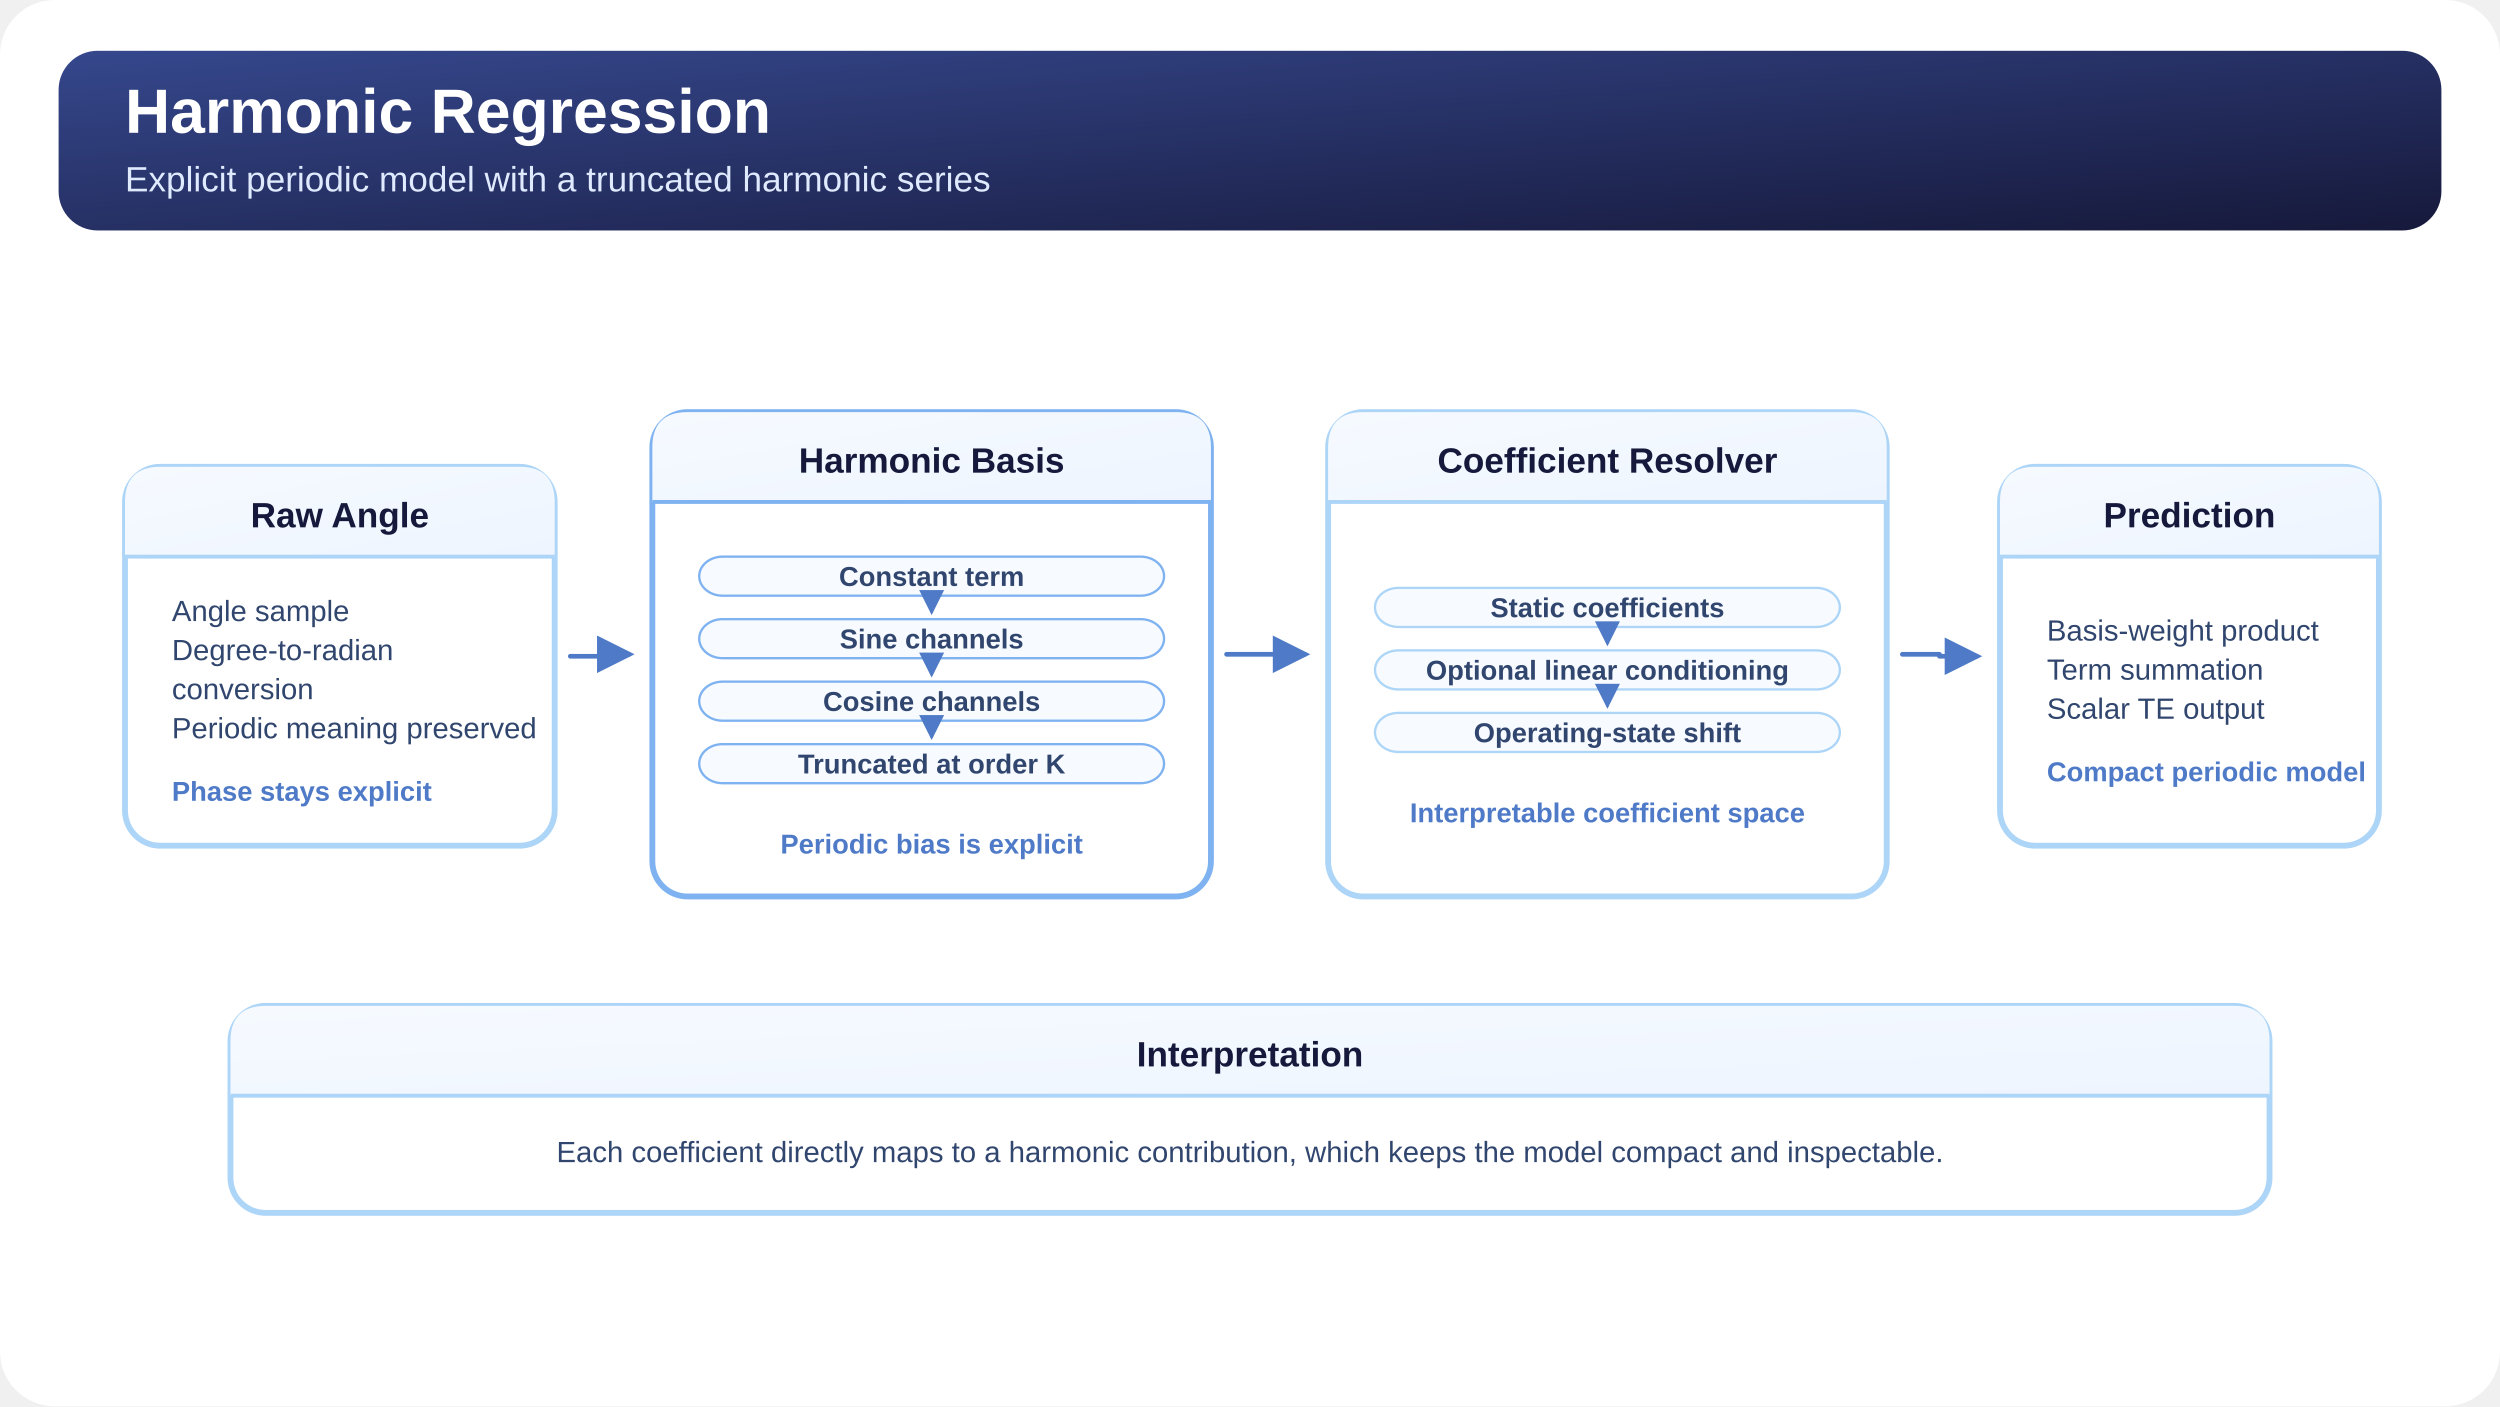
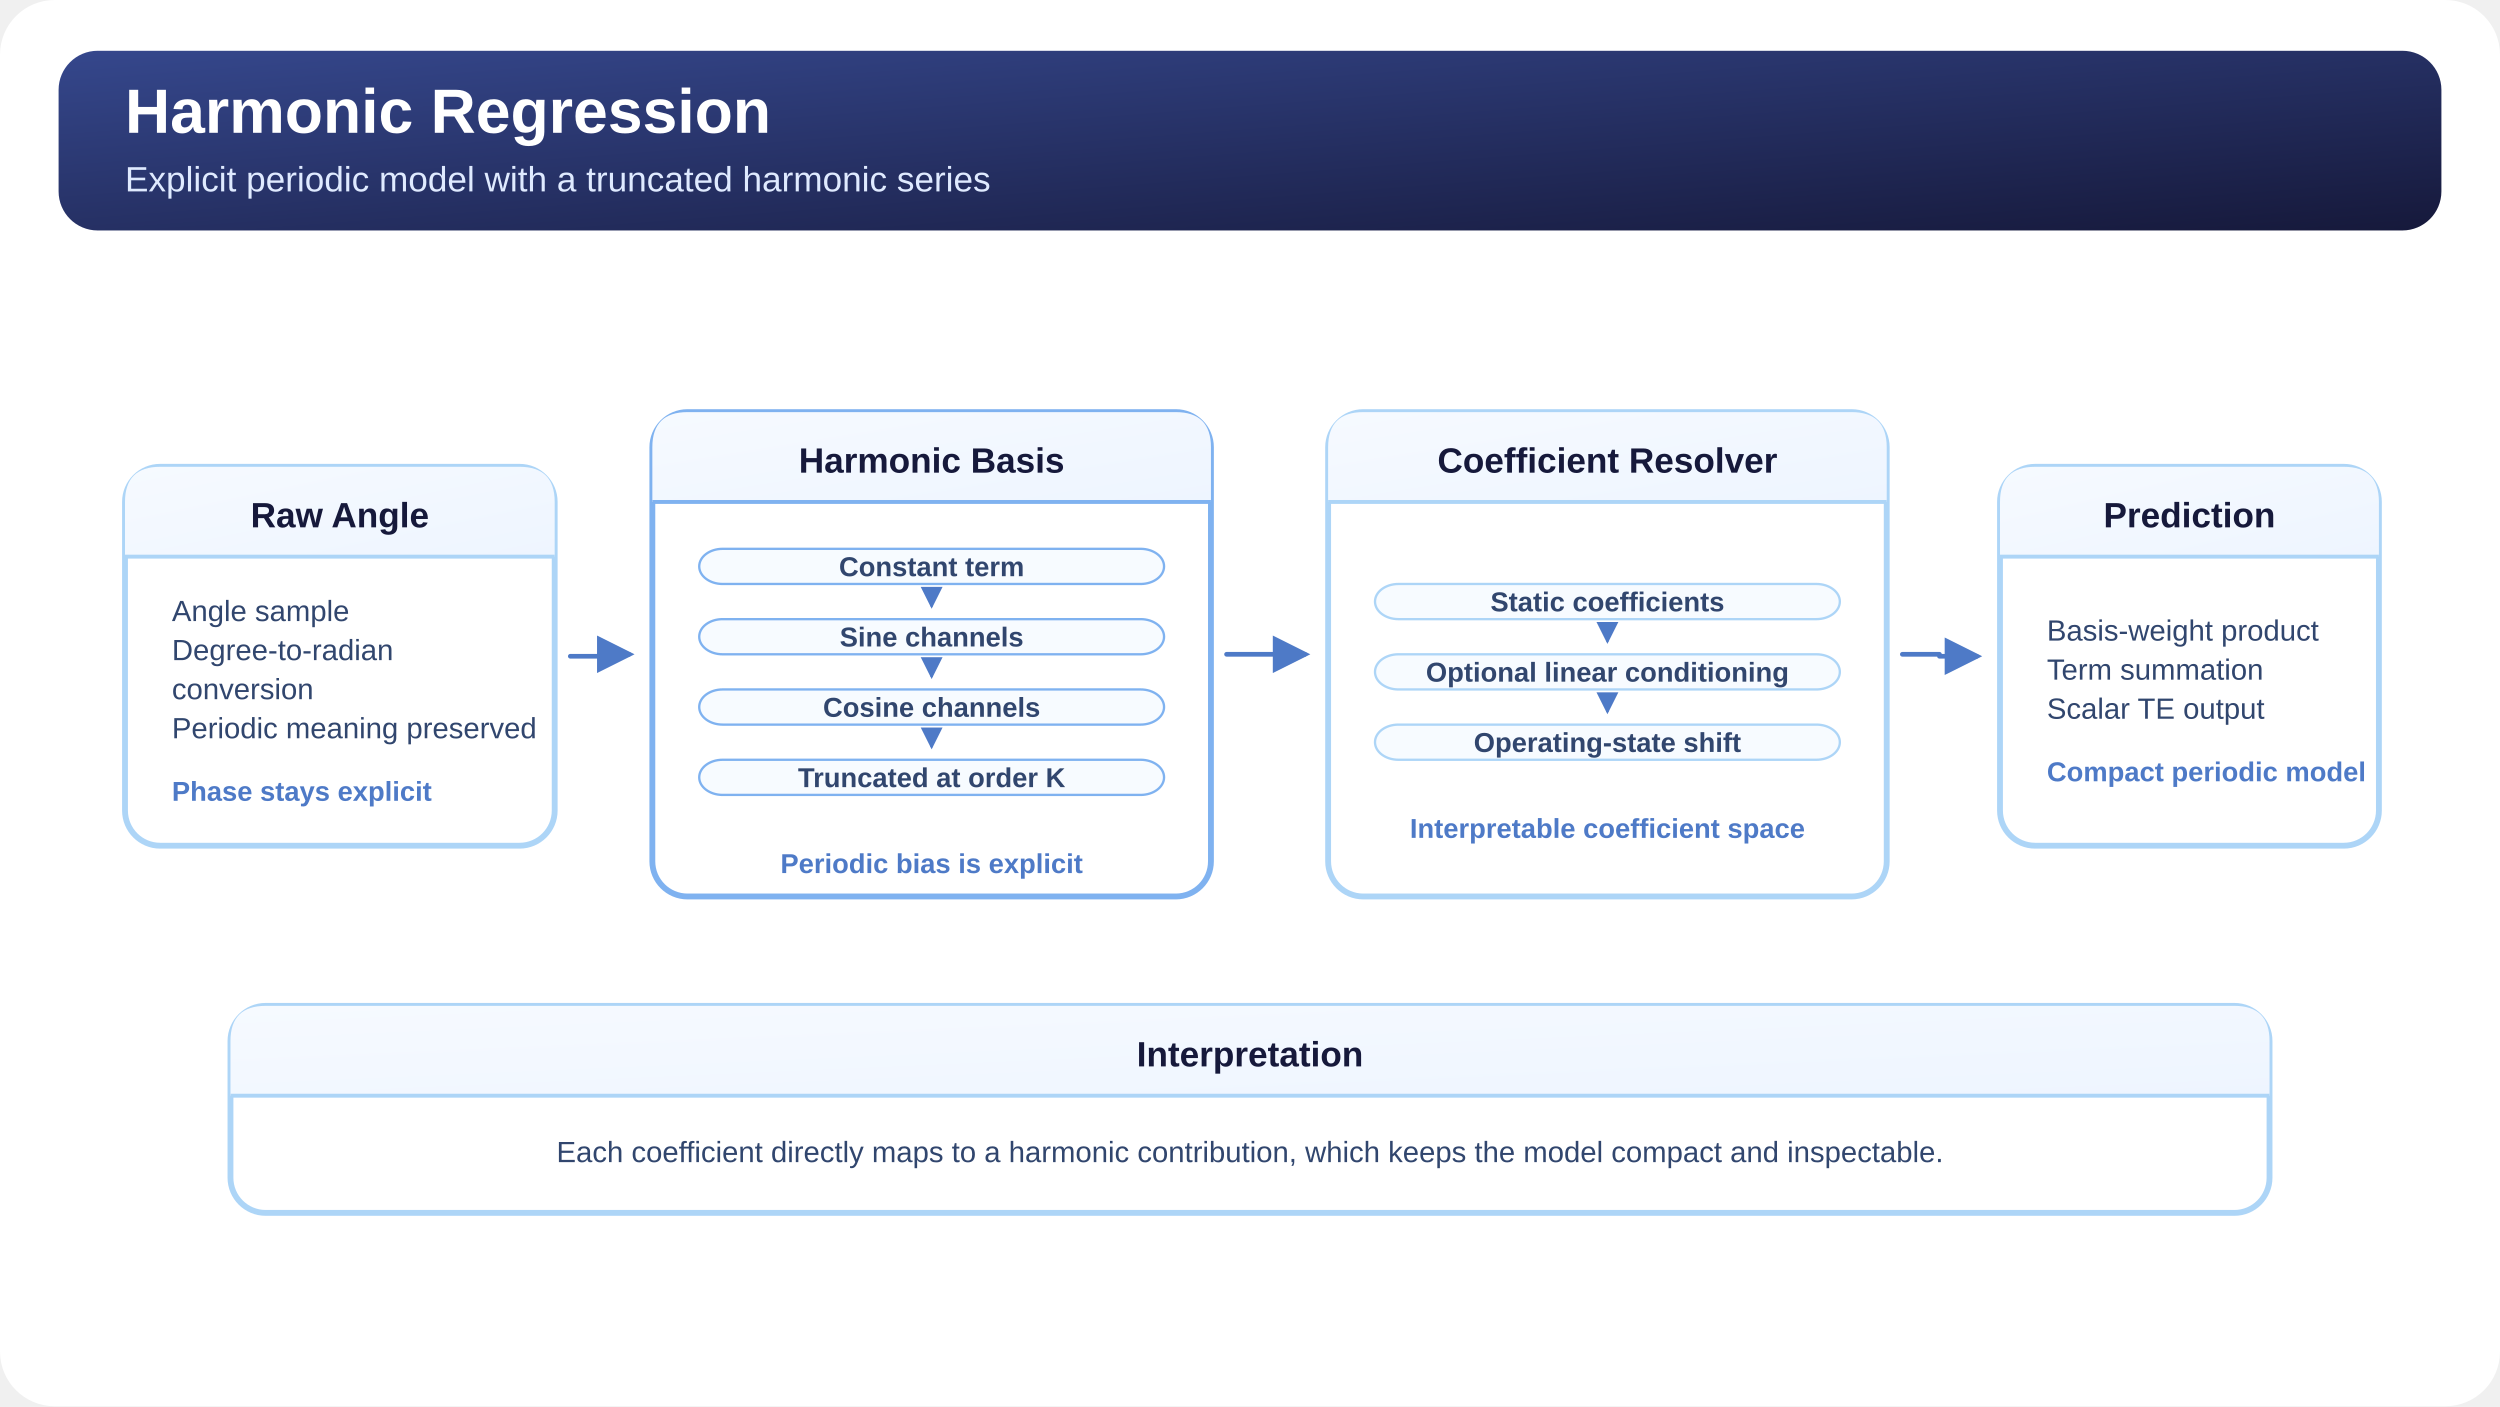
<svg xmlns="http://www.w3.org/2000/svg" width="1280" height="720" viewBox="0 0 1280 720" role="img" aria-labelledby="title desc">
  <defs>
    <linearGradient id="canvas_header" x1="0" y1="0" x2="1" y2="1">
      <stop offset="0%" stop-color="#35478C" />
      <stop offset="100%" stop-color="#16193B" />
    </linearGradient>
    <linearGradient id="card_header" x1="0" y1="0" x2="1" y2="1">
      <stop offset="0%" stop-color="#F6FAFF" />
      <stop offset="100%" stop-color="#EEF5FF" />
    </linearGradient>
    <marker id="arrow_head" markerWidth="8" markerHeight="8" refX="6.8" refY="4" orient="auto" markerUnits="strokeWidth">
      <path d="M0,0 L8,4 L0,8 Z" fill="#4E7AC7" />
    </marker>
    <style>
      .canvas-title { font: 700 32px 'Segoe UI', Arial, sans-serif; fill: #ffffff; }
      .canvas-subtitle { font: 500 18px 'Segoe UI', Arial, sans-serif; fill: #dfeaff; }
      .card-title { font: 700 18px 'Segoe UI', Arial, sans-serif; fill: #16193B; }
      .card-text { font: 500 15px 'Segoe UI', Arial, sans-serif; fill: #31466E; }
      .card-note { font: 600 14px 'Segoe UI', Arial, sans-serif; fill: #4E7AC7; }
      .label { font: 700 16px 'Segoe UI', Arial, sans-serif; fill: #16193B; }
      .tiny { font: 600 14px 'Segoe UI', Arial, sans-serif; fill: #4E7AC7; }
      .node-label { font: 700 12px 'Segoe UI', Arial, sans-serif; fill: #16193B; }
      .node-small-label { font: 700 11px 'Segoe UI', Arial, sans-serif; fill: #16193B; }
      .flow-row-text { font: 600 14px 'Segoe UI', Arial, sans-serif; fill: #31466E; }
    </style>
  </defs>
  <rect x="0" y="0" width="1280" height="720" rx="28" fill="#FFFFFF" />
  <rect x="30" y="26" width="1220" height="92" rx="20" fill="url(#canvas_header)" />
  <text x="64" y="68" class="canvas-title">Harmonic Regression</text>
  <text x="64" y="98" class="canvas-subtitle">Explicit periodic model with a truncated harmonic series</text>
  <g transform="translate(0,53.0)">
    <rect x="64" y="186" width="220" height="194" rx="18" fill="#FFFFFF" stroke="#ADD5F7" stroke-width="3" />
    <path d="M82, 186 H266 Q284, 186 284, 204 V232 H64 V204 Q64, 186 82, 186 Z" fill="url(#card_header)" />
    <line x1="64" y1="232" x2="284" y2="232" stroke="#ADD5F7" stroke-width="2" />
    <text x="174" y="217" text-anchor="middle" class="card-title">Raw Angle</text>
    <text x="88.0" y="265.0" text-anchor="start" class="card-text">Angle sample</text>
    <text x="88.0" y="285.0" text-anchor="start" class="card-text">Degree-to-radian</text>
    <text x="88.0" y="305.0" text-anchor="start" class="card-text">conversion</text>
    <text x="88.0" y="325.0" text-anchor="start" class="card-text">Periodic meaning preserved</text>
    <text x="88.0" y="357.0" text-anchor="start" class="card-note">Phase stays explicit</text>
    <rect x="334" y="158" width="286" height="248" rx="18" fill="#FFFFFF" stroke="#7FB2F0" stroke-width="3" />
    <path d="M352, 158 H602 Q620, 158 620, 176 V204 H334 V176 Q334, 158 352, 158 Z" fill="url(#card_header)" />
    <line x1="334" y1="204" x2="620" y2="204" stroke="#7FB2F0" stroke-width="2" />
    <text x="477.0" y="189" text-anchor="middle" class="card-title">Harmonic Basis</text>
-     <rect x="358" y="232.0" width="238" height="20" rx="12" fill="#F7FBFF" stroke="#7FB2F0" stroke-width="1.2" />
-     <text x="477.0" y="247.0" text-anchor="middle" class="flow-row-text">Constant term</text>
-     <line x1="477.0" y1="255.0" x2="477.0" y2="260.0" stroke="#4E7AC7" stroke-width="1.6" stroke-linecap="round" marker-end="url(#arrow_head)" />
-     <rect x="358" y="264.0" width="238" height="20" rx="12" fill="#F7FBFF" stroke="#7FB2F0" stroke-width="1.2" />
-     <text x="477.0" y="279.0" text-anchor="middle" class="flow-row-text">Sine channels</text>
-     <line x1="477.0" y1="287.0" x2="477.0" y2="292.0" stroke="#4E7AC7" stroke-width="1.6" stroke-linecap="round" marker-end="url(#arrow_head)" />
-     <rect x="358" y="296.0" width="238" height="20" rx="12" fill="#F7FBFF" stroke="#7FB2F0" stroke-width="1.2" />
-     <text x="477.0" y="311.0" text-anchor="middle" class="flow-row-text">Cosine channels</text>
-     <line x1="477.0" y1="319.0" x2="477.0" y2="324.0" stroke="#4E7AC7" stroke-width="1.6" stroke-linecap="round" marker-end="url(#arrow_head)" />
-     <rect x="358" y="328.0" width="238" height="20" rx="12" fill="#F7FBFF" stroke="#7FB2F0" stroke-width="1.2" />
-     <text x="477.0" y="343.0" text-anchor="middle" class="flow-row-text">Truncated at order K</text>
-     <text x="477.0" y="384.0" text-anchor="middle" class="card-note">Periodic bias is explicit</text>
+     <rect x="358" y="228.0" width="238" height="18" rx="12" fill="#F7FBFF" stroke="#7FB2F0" stroke-width="1.2" />
+     <text x="477.0" y="242.0" text-anchor="middle" class="flow-row-text">Constant term</text>
+     <line x1="477.0" y1="251.0" x2="477.0" y2="257.0" stroke="#4E7AC7" stroke-width="1.4" stroke-linecap="round" marker-end="url(#arrow_head)" />
+     <rect x="358" y="264.0" width="238" height="18" rx="12" fill="#F7FBFF" stroke="#7FB2F0" stroke-width="1.2" />
+     <text x="477.0" y="278.0" text-anchor="middle" class="flow-row-text">Sine channels</text>
+     <line x1="477.0" y1="287.0" x2="477.0" y2="293.0" stroke="#4E7AC7" stroke-width="1.4" stroke-linecap="round" marker-end="url(#arrow_head)" />
+     <rect x="358" y="300.0" width="238" height="18" rx="12" fill="#F7FBFF" stroke="#7FB2F0" stroke-width="1.2" />
+     <text x="477.0" y="314.0" text-anchor="middle" class="flow-row-text">Cosine channels</text>
+     <line x1="477.0" y1="323.0" x2="477.0" y2="329.0" stroke="#4E7AC7" stroke-width="1.4" stroke-linecap="round" marker-end="url(#arrow_head)" />
+     <rect x="358" y="336.0" width="238" height="18" rx="12" fill="#F7FBFF" stroke="#7FB2F0" stroke-width="1.2" />
+     <text x="477.0" y="350.0" text-anchor="middle" class="flow-row-text">Truncated at order K</text>
+     <text x="477.0" y="394.0" text-anchor="middle" class="card-note">Periodic bias is explicit</text>
    <rect x="680" y="158" width="286" height="248" rx="18" fill="#FFFFFF" stroke="#ADD5F7" stroke-width="3" />
    <path d="M698, 158 H948 Q966, 158 966, 176 V204 H680 V176 Q680, 158 698, 158 Z" fill="url(#card_header)" />
    <line x1="680" y1="204" x2="966" y2="204" stroke="#ADD5F7" stroke-width="2" />
    <text x="823.0" y="189" text-anchor="middle" class="card-title">Coefficient Resolver</text>
-     <rect x="704" y="248.0" width="238" height="20" rx="12" fill="#F7FBFF" stroke="#ADD5F7" stroke-width="1.2" />
-     <text x="823.0" y="263.0" text-anchor="middle" class="flow-row-text">Static coefficients</text>
-     <line x1="823.0" y1="271.0" x2="823.0" y2="276.0" stroke="#4E7AC7" stroke-width="1.6" stroke-linecap="round" marker-end="url(#arrow_head)" />
-     <rect x="704" y="280.0" width="238" height="20" rx="12" fill="#F7FBFF" stroke="#ADD5F7" stroke-width="1.2" />
-     <text x="823.0" y="295.0" text-anchor="middle" class="flow-row-text">Optional linear conditioning</text>
-     <line x1="823.0" y1="303.0" x2="823.0" y2="308.0" stroke="#4E7AC7" stroke-width="1.6" stroke-linecap="round" marker-end="url(#arrow_head)" />
-     <rect x="704" y="312.0" width="238" height="20" rx="12" fill="#F7FBFF" stroke="#ADD5F7" stroke-width="1.2" />
-     <text x="823.0" y="327.0" text-anchor="middle" class="flow-row-text">Operating-state shift</text>
-     <text x="823.0" y="368.0" text-anchor="middle" class="card-note">Interpretable coefficient space</text>
+     <rect x="704" y="246.0" width="238" height="18" rx="12" fill="#F7FBFF" stroke="#ADD5F7" stroke-width="1.2" />
+     <text x="823.0" y="260.0" text-anchor="middle" class="flow-row-text">Static coefficients</text>
+     <line x1="823.0" y1="269.0" x2="823.0" y2="275.0" stroke="#4E7AC7" stroke-width="1.4" stroke-linecap="round" marker-end="url(#arrow_head)" />
+     <rect x="704" y="282.0" width="238" height="18" rx="12" fill="#F7FBFF" stroke="#ADD5F7" stroke-width="1.2" />
+     <text x="823.0" y="296.0" text-anchor="middle" class="flow-row-text">Optional linear conditioning</text>
+     <line x1="823.0" y1="305.0" x2="823.0" y2="311.0" stroke="#4E7AC7" stroke-width="1.4" stroke-linecap="round" marker-end="url(#arrow_head)" />
+     <rect x="704" y="318.0" width="238" height="18" rx="12" fill="#F7FBFF" stroke="#ADD5F7" stroke-width="1.2" />
+     <text x="823.0" y="332.0" text-anchor="middle" class="flow-row-text">Operating-state shift</text>
+     <text x="823.0" y="376.0" text-anchor="middle" class="card-note">Interpretable coefficient space</text>
    <rect x="1024" y="186" width="194" height="194" rx="18" fill="#FFFFFF" stroke="#ADD5F7" stroke-width="3" />
    <path d="M1042, 186 H1200 Q1218, 186 1218, 204 V232 H1024 V204 Q1024, 186 1042, 186 Z" fill="url(#card_header)" />
    <line x1="1024" y1="232" x2="1218" y2="232" stroke="#ADD5F7" stroke-width="2" />
    <text x="1121" y="217" text-anchor="middle" class="card-title">Prediction</text>
    <text x="1048.0" y="275.0" text-anchor="start" class="card-text">Basis-weight product</text>
    <text x="1048.0" y="295.0" text-anchor="start" class="card-text">Term summation</text>
    <text x="1048.0" y="315.0" text-anchor="start" class="card-text">Scalar TE output</text>
    <text x="1048.0" y="347.0" text-anchor="start" class="card-note">Compact periodic model</text>
    <path d="M292.0,283.0 L307.0,283.0 L307.0,282.0 L322.0,282.0" fill="none" stroke="#4E7AC7" stroke-width="2.4" stroke-linejoin="round" stroke-linecap="round" marker-end="url(#arrow_head)" />
    <path d="M628.0,282.0 L648.0,282.0 L648.0,282.0 L668.0,282.0" fill="none" stroke="#4E7AC7" stroke-width="2.4" stroke-linejoin="round" stroke-linecap="round" marker-end="url(#arrow_head)" />
    <path d="M974.0,282.0 L993.0,282.0 L993.0,283.0 L1012.0,283.0" fill="none" stroke="#4E7AC7" stroke-width="2.4" stroke-linejoin="round" stroke-linecap="round" marker-end="url(#arrow_head)" />
    <rect x="118" y="462" width="1044" height="106" rx="18" fill="#FFFFFF" stroke="#ADD5F7" stroke-width="3" />
    <path d="M136, 462 H1144 Q1162, 462 1162, 480 V508 H118 V480 Q118, 462 136, 462 Z" fill="url(#card_header)" />
    <line x1="118" y1="508" x2="1162" y2="508" stroke="#ADD5F7" stroke-width="2" />
    <text x="640" y="493" text-anchor="middle" class="card-title">Interpretation</text>
    <text x="640.0" y="542.0" text-anchor="middle" class="card-text">Each coefficient directly maps to a harmonic contribution, which keeps the model compact and inspectable.</text>
  </g>
</svg>
